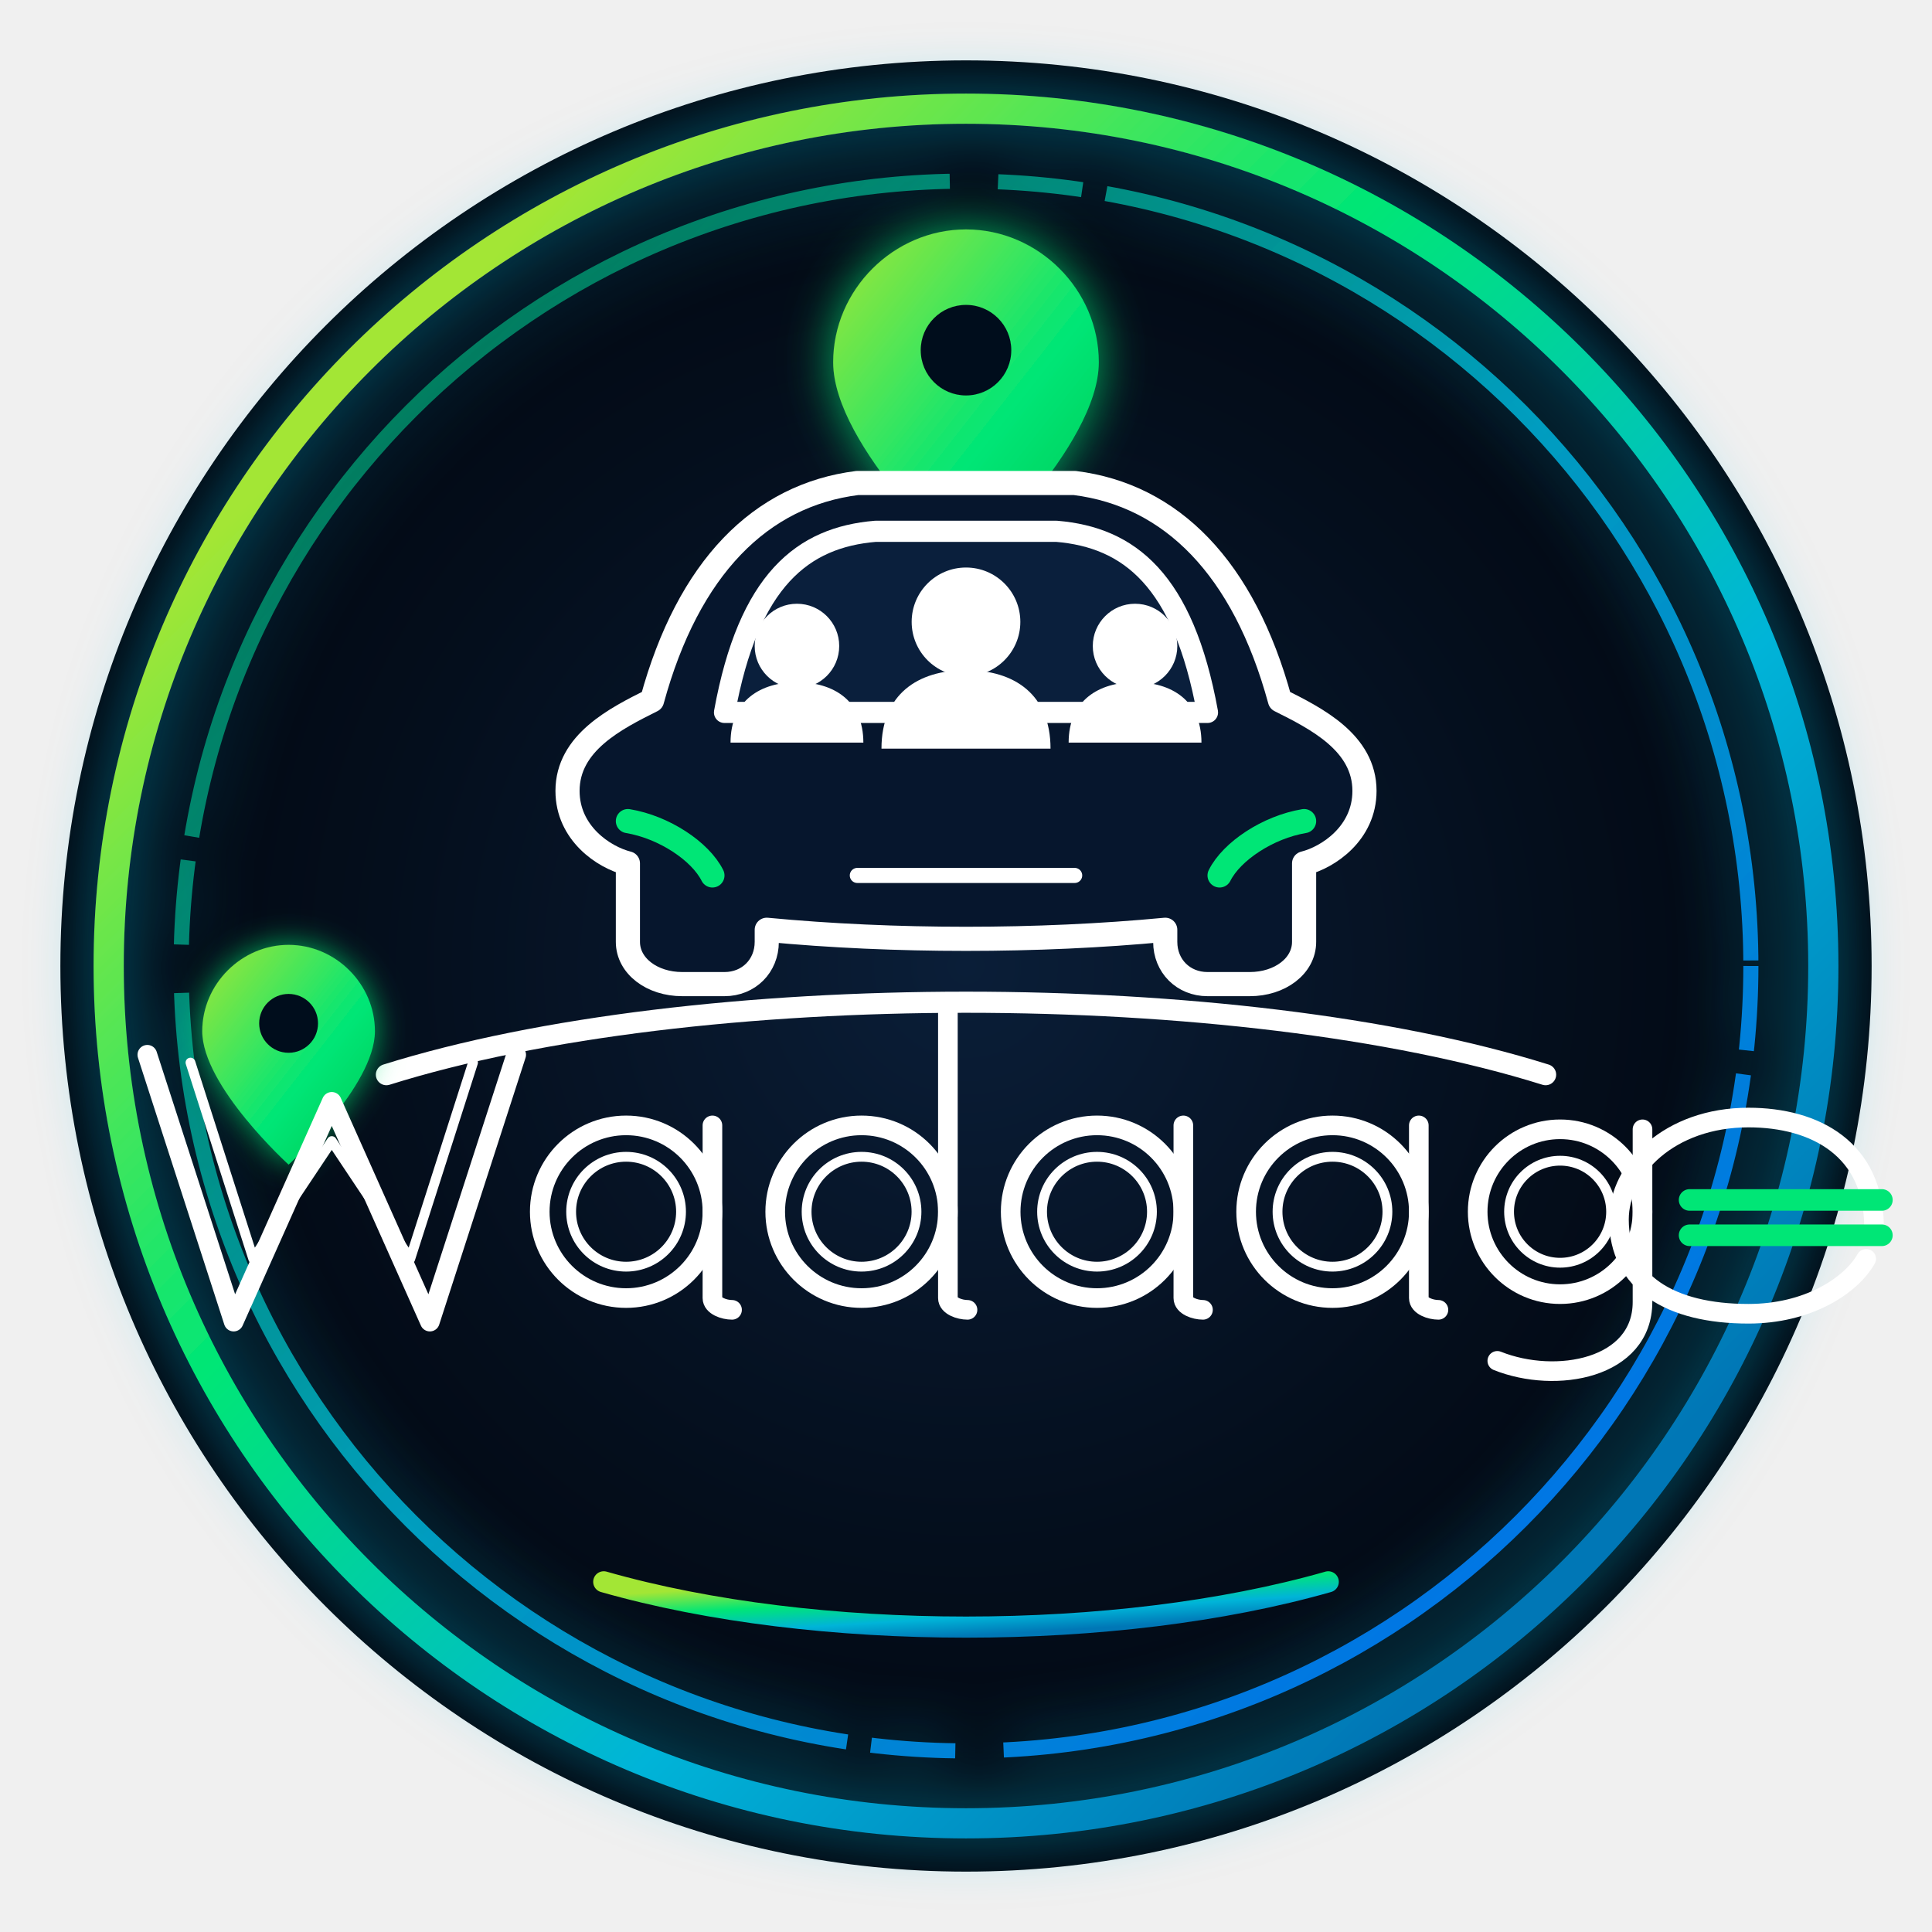
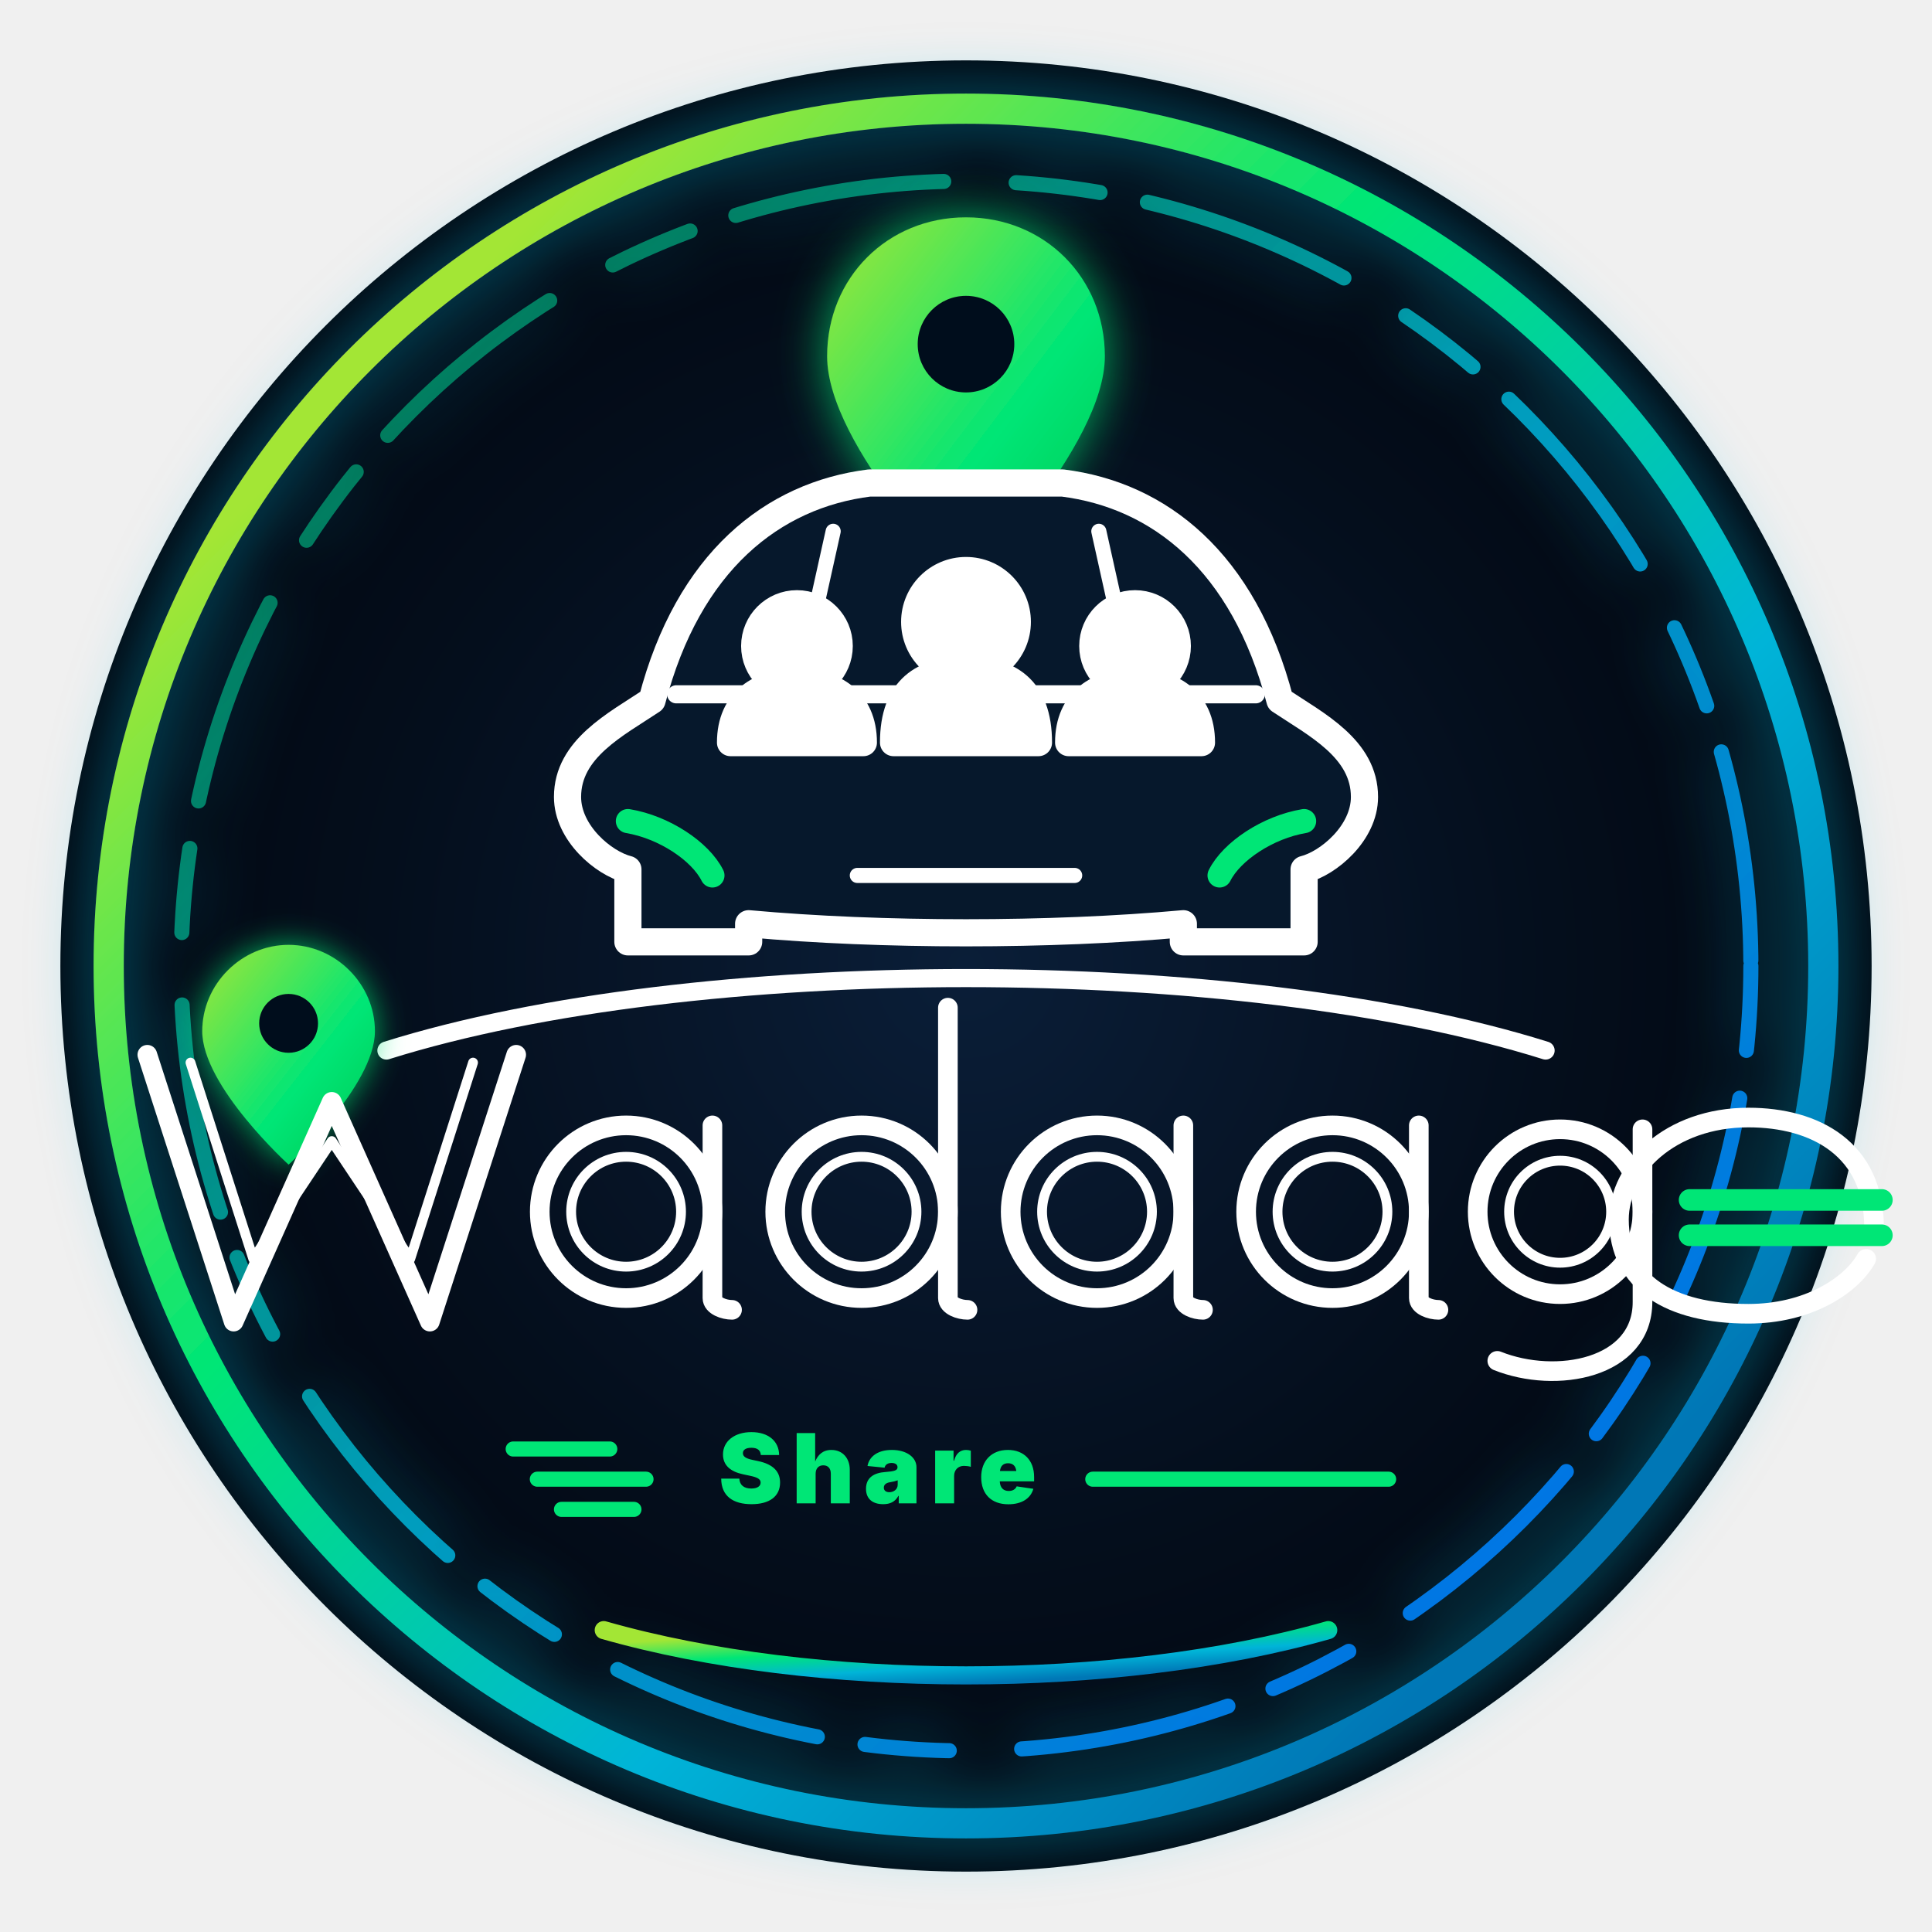
<svg xmlns="http://www.w3.org/2000/svg" viewBox="0 0 320 320" fill="none">
  <defs>
    <radialGradient id="badgeBgGrad" cx="50%" cy="50%" r="50%">
      <stop offset="0%" stop-color="#0a1e38" />
      <stop offset="65%" stop-color="#040e1c" />
      <stop offset="100%" stop-color="#020710" />
    </radialGradient>
    <linearGradient id="orbitGreenBlue" x1="15%" y1="15%" x2="85%" y2="85%">
      <stop offset="0%" stop-color="#A3E635" />
      <stop offset="35%" stop-color="#00E676" />
      <stop offset="70%" stop-color="#00B4D8" />
      <stop offset="100%" stop-color="#0077B6" />
    </linearGradient>
    <linearGradient id="neonBlueRing" x1="0%" y1="0%" x2="100%" y2="100%">
      <stop offset="0%" stop-color="#00E676" stop-opacity="0.4" />
      <stop offset="50%" stop-color="#00B4D8" stop-opacity="0.85" />
      <stop offset="100%" stop-color="#0066FF" stop-opacity="0.95" />
    </linearGradient>
    <linearGradient id="limePinGrad" x1="0%" y1="0%" x2="100%" y2="100%">
      <stop offset="0%" stop-color="#A3E635" />
      <stop offset="60%" stop-color="#00E676" />
      <stop offset="100%" stop-color="#00C853" />
    </linearGradient>
    <filter id="neonPinGlow" x="-30%" y="-30%" width="160%" height="160%">
      <feDropShadow dx="0" dy="0" stdDeviation="4" flood-color="#00E676" flood-opacity="0.75" />
    </filter>
    <filter id="blueRingGlow" x="-20%" y="-20%" width="140%" height="140%">
      <feDropShadow dx="0" dy="0" stdDeviation="5" flood-color="#00B4D8" flood-opacity="0.6" />
    </filter>
  </defs>
  <circle cx="160" cy="160" r="150" fill="url(#badgeBgGrad)" />
  <g filter="url(#blueRingGlow)">
    <circle cx="160" cy="160" r="142" stroke="url(#orbitGreenBlue)" stroke-width="5" stroke-linecap="round" fill="none" />
-     <circle cx="160" cy="160" r="130" stroke="url(#neonBlueRing)" stroke-width="2.5" stroke-dasharray="14 4 180 8" fill="none" />
+     <circle cx="160" cy="160" r="130" stroke="url(#neonBlueRing)" stroke-width="2.5" stroke-dasharray="14 8 35 12" stroke-linecap="round" fill="none" />
  </g>
  <g filter="url(#neonPinGlow)">
-     <path d="M 160 38 C 148 38 138 48 138 60 C 138 74 160 94 160 94 C 160 94 182 74 182 60 C 182 48 172 38 160 38 Z" fill="url(#limePinGrad)" />
-     <circle cx="160" cy="58" r="7.5" fill="#040e1c" />
+     <path d="M 160 36 C 147 36 137 46 137 59 C 137 74 160 97 160 97 C 160 97 183 74 183 59 C 183 46 173 36 160 36 Z" fill="url(#limePinGrad)" />
+     <circle cx="160" cy="57" r="8" fill="#040e1c" />
  </g>
-   <g id="car-and-passengers">
-     <path d="M 108 116 C 114 94 126 82 142 80 L 178 80 C 194 82 206 94 212 116 C 218 119 226 123 226 131 C 226 138 220 142 216 143 L 216 156 C 216 160 212 163 207 163 L 200 163 C 196 163 193 160 193 156 L 193 154 C 172 156 148 156 127 154 L 127 156 C 127 160 124 163 120 163 L 113 163 C 108 163 104 160 104 156 L 104 143 C 100 142 94 138 94 131 C 94 123 102 119 108 116 Z" stroke="#FFFFFF" stroke-width="4" stroke-linecap="round" stroke-linejoin="round" fill="#06162d" />
-     <path d="M 120 118 C 124 96 133 89 145 88 L 175 88 C 187 89 196 96 200 118 Z" stroke="#FFFFFF" stroke-width="3.5" stroke-linecap="round" stroke-linejoin="round" fill="#0a1f3c" />
+   <g stroke="#FFFFFF" stroke-width="4.5" stroke-linecap="round" stroke-linejoin="round" fill="none">
+     <path d="M 108 116 C 114 93 128 82 144 80 L 176 80 C 192 82 206 93 212 116 C 218 120 226 124 226 132 C 226 138 220 143 216 144 L 216 156 L 196 156 L 196 153 C 174 155 146 155 124 153 L 124 156 L 104 156 L 104 144 C 100 143 94 138 94 132 C 94 124 102 120 108 116 Z" fill="#06182c" />
+     <path d="M 112 115 L 208 115" stroke-width="3" />
+     <path d="M 132 115 L 138 88" stroke-width="2.5" />
+     <path d="M 188 115 L 182 88" stroke-width="2.5" />
    <circle cx="132" cy="107" r="7" fill="#FFFFFF" />
    <path d="M 121 123 C 121 116 126 113 132 113 C 138 113 143 116 143 123 Z" fill="#FFFFFF" />
-     <circle cx="160" cy="103" r="9" fill="#FFFFFF" />
-     <path d="M 146 124 C 146 115 152 111 160 111 C 168 111 174 115 174 124 Z" fill="#FFFFFF" />
+     <circle cx="160" cy="103" r="8.5" fill="#FFFFFF" />
+     <path d="M 148 123 C 148 114 153 111 160 111 C 167 111 172 114 172 123 Z" fill="#FFFFFF" />
    <circle cx="188" cy="107" r="7" fill="#FFFFFF" />
    <path d="M 177 123 C 177 116 182 113 188 113 C 194 113 199 116 199 123 Z" fill="#FFFFFF" />
    <path d="M 104 136 C 110 137 116 141 118 145" stroke="#00E676" stroke-width="4" stroke-linecap="round" />
    <path d="M 216 136 C 210 137 204 141 202 145" stroke="#00E676" stroke-width="4" stroke-linecap="round" />
    <path d="M 142 145 L 178 145" stroke="#FFFFFF" stroke-width="2.5" stroke-linecap="round" />
  </g>
-   <path d="M 64 178 C 115 162, 205 162, 256 178" stroke="#FFFFFF" stroke-width="3.5" stroke-linecap="round" fill="none" />
+   <path d="M 64 174 C 115 158, 205 158, 256 174" stroke="#FFFFFF" stroke-width="3" stroke-linecap="round" fill="none" />
  <g transform="translate(14, 150) scale(0.65)">
    <g filter="url(#neonPinGlow)">
      <path d="M 52 10 C 40 10 30 20 30 32 C 30 46 52 66 52 66 C 52 66 74 46 74 32 C 74 20 64 10 52 10 Z" fill="url(#limePinGrad)" />
      <circle cx="52" cy="30" r="7.5" fill="#040e1c" />
    </g>
    <g stroke="#FFFFFF" stroke-width="5" stroke-linecap="round" stroke-linejoin="round" fill="none">
      <path d="M 16 38 L 38 106 L 63 50 L 88 106 L 110 38" />
      <path d="M 27 40 L 43 90 L 63 60 L 83 90 L 99 40" stroke-width="2.5" />
      <circle cx="138" cy="78" r="22" />
      <path d="M 160 56 L 160 100 C 160 102 163 103 165 103" />
      <circle cx="138" cy="78" r="14" stroke-width="2.5" />
      <circle cx="198" cy="78" r="22" />
      <path d="M 220 26 L 220 100 C 220 102 223 103 225 103" />
      <circle cx="198" cy="78" r="14" stroke-width="2.5" />
      <circle cx="258" cy="78" r="22" />
      <path d="M 280 56 L 280 100 C 280 102 283 103 285 103" />
      <circle cx="258" cy="78" r="14" stroke-width="2.5" />
      <circle cx="318" cy="78" r="22" />
      <path d="M 340 56 L 340 100 C 340 102 343 103 345 103" />
      <circle cx="318" cy="78" r="14" stroke-width="2.5" />
      <circle cx="376" cy="78" r="21" />
      <path d="M 397 57 L 397 101 C 397 118 375 122 360 116" />
      <circle cx="376" cy="78" r="13" stroke-width="2.5" />
      <path d="M 456 82 C 456 62 441 54 424 54 C 404 54 391 67 391 80 C 391 96 404 104 424 104 C 439 104 450 97 454 90" />
    </g>
    <line x1="409" y1="75" x2="458" y2="75" stroke="#00E676" stroke-width="5.5" stroke-linecap="round" />
    <line x1="409" y1="84" x2="458" y2="84" stroke="#00E676" stroke-width="5.5" stroke-linecap="round" />
  </g>
-   <path d="M 100 262 C 135 272, 185 272, 220 262" stroke="url(#orbitGreenBlue)" stroke-width="3.5" stroke-linecap="round" fill="none" />
+   <g transform="translate(85, 235)">
+     <line x1="0" y1="5" x2="16" y2="5" stroke="#00E676" stroke-width="2.5" stroke-linecap="round" />
+     <line x1="4" y1="10" x2="22" y2="10" stroke="#00E676" stroke-width="2.5" stroke-linecap="round" />
+     <line x1="8" y1="15" x2="20" y2="15" stroke="#00E676" stroke-width="2.5" stroke-linecap="round" />
+     <text x="34" y="14" font-family="'Plus Jakarta Sans', system-ui, -apple-system, sans-serif" font-size="16" font-weight="900" fill="#00E676" letter-spacing="1.5">Share</text>
+     <line x1="96" y1="10" x2="145" y2="10" stroke="#00E676" stroke-width="2.5" stroke-linecap="round" />
+   </g>
+   <path d="M 100 270 C 135 280, 185 280, 220 270" stroke="url(#orbitGreenBlue)" stroke-width="3" stroke-linecap="round" fill="none" />
</svg>
